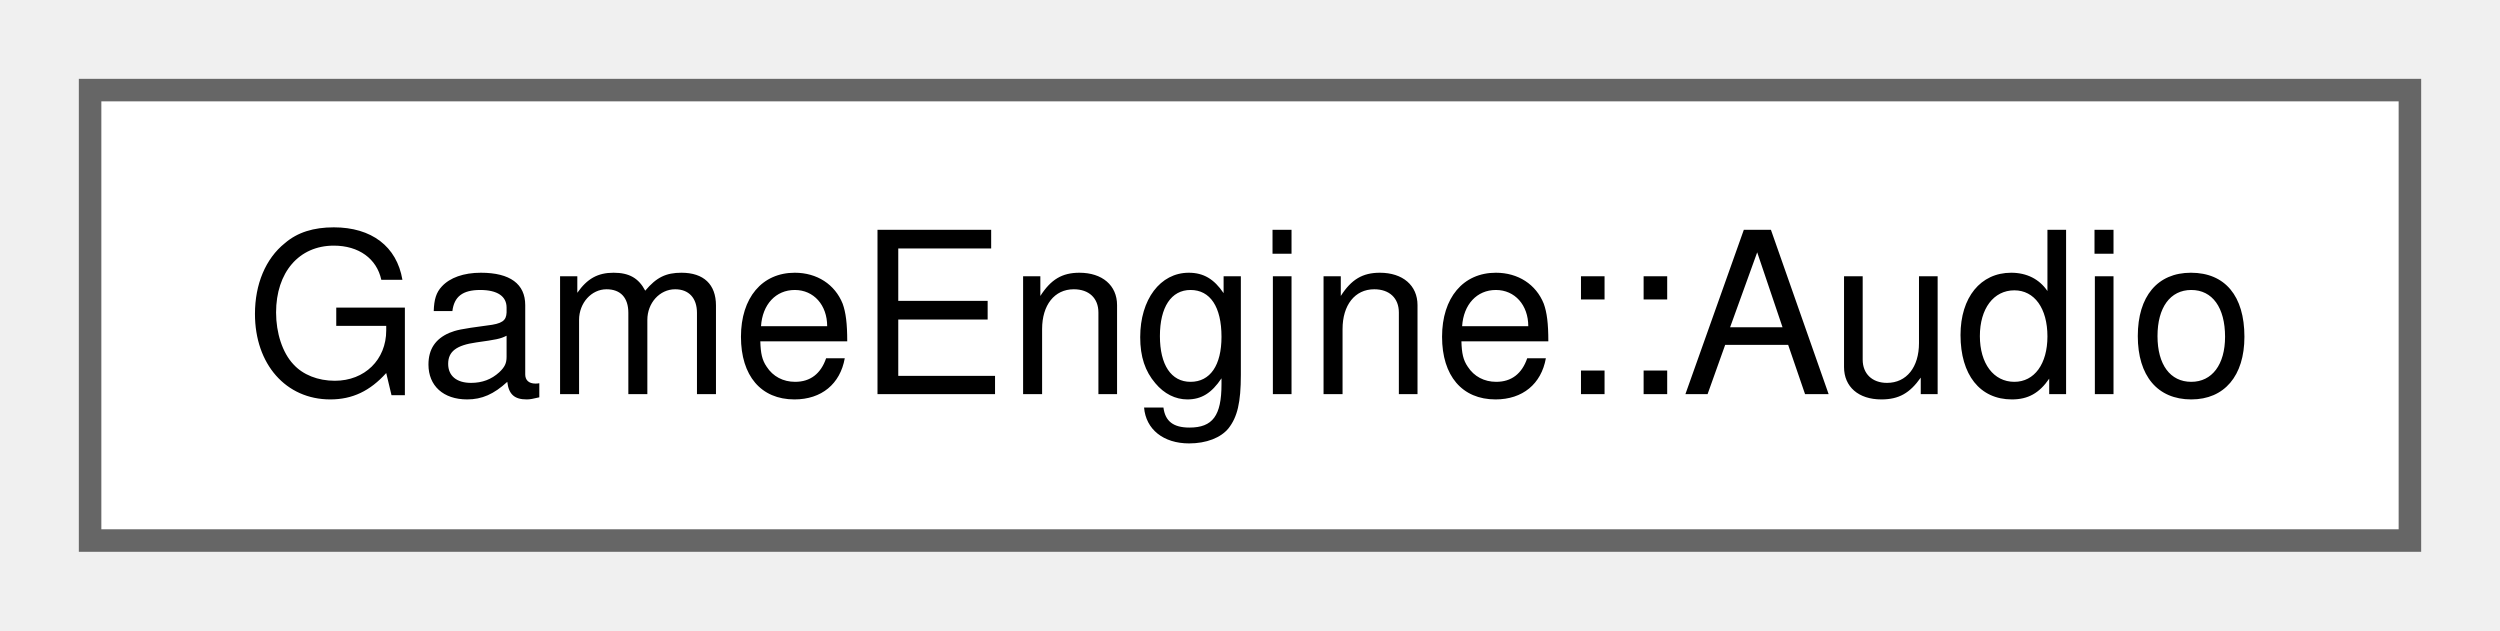
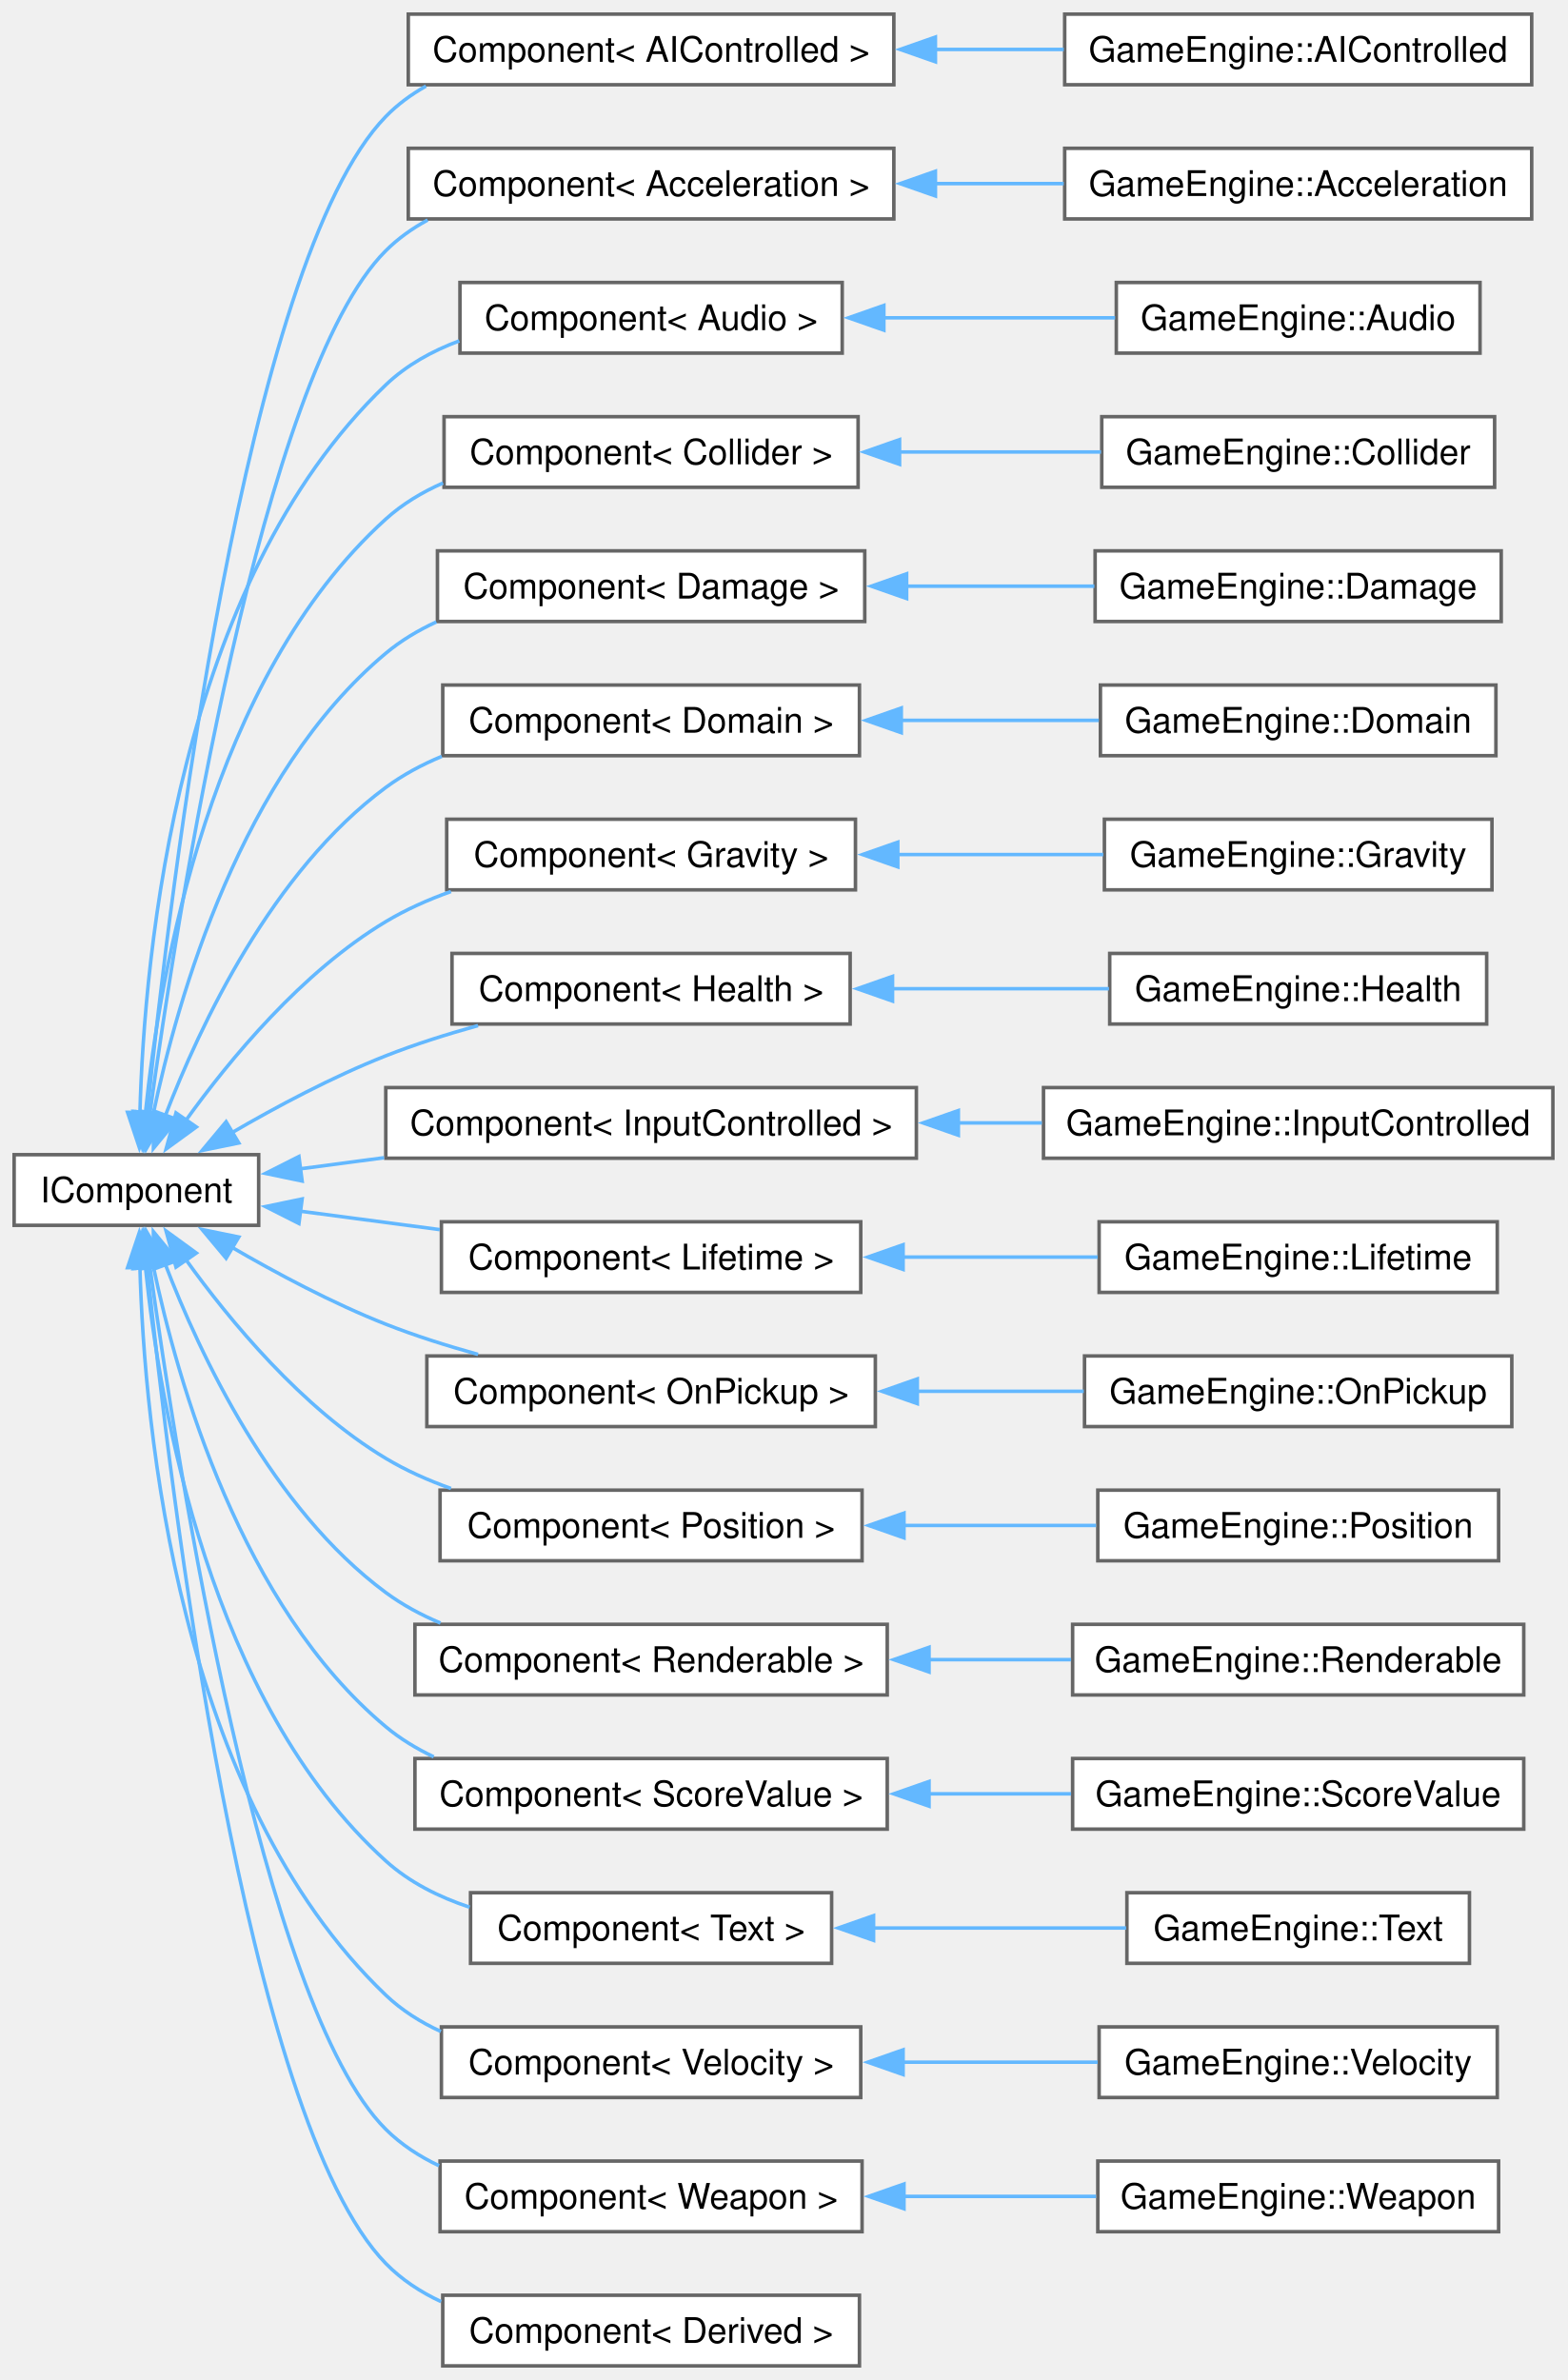
- <svg xmlns="http://www.w3.org/2000/svg" xmlns:xlink="http://www.w3.org/1999/xlink" width="111pt" height="28pt" viewBox="0.00 0.00 111.00 28.00">
-   <g id="graph0" class="graph" transform="scale(1 1) rotate(0) translate(4 24)">
+ <svg xmlns="http://www.w3.org/2000/svg" xmlns:xlink="http://www.w3.org/1999/xlink" width="444pt" height="674pt" viewBox="0.00 0.00 444.00 674.00">
+   <g id="graph0" class="graph" transform="scale(1 1) rotate(0) translate(4 670)">
    <g id="Node000000" class="node">
      <g id="a_Node000000">
+         <a xlink:href="classIComponent.html" target="_top" xlink:title="Interface de base pour tous les composants ECS.">
+           <polygon fill="white" stroke="#666666" points="69.25,-343 0,-343 0,-323 69.25,-323 69.25,-343" />
+           <text xml:space="preserve" text-anchor="middle" x="34.62" y="-329.5" font-family="Helvetica,sans-Serif" font-size="10.00">IComponent</text>
+         </a>
+       </g>
+     </g>
+     <g id="Node000001" class="node">
+       <g id="a_Node000001">
+         <a xlink:href="classComponent.html" target="_top" xlink:title=" ">
+           <polygon fill="white" stroke="#666666" points="249.12,-666 111.62,-666 111.62,-646 249.12,-646 249.12,-666" />
+           <text xml:space="preserve" text-anchor="middle" x="180.38" y="-652.5" font-family="Helvetica,sans-Serif" font-size="10.00">Component&lt; AIControlled &gt;</text>
+         </a>
+       </g>
+     </g>
+     <g id="edge1_Node000000_Node000001" class="edge">
+       <g id="a_edge1_Node000000_Node000001">
+         <a xlink:title=" ">
+           <path fill="none" stroke="#63b8ff" d="M37.67,-354.53C44.04,-416.96 65.48,-596.19 105.25,-637 108.59,-640.43 112.45,-643.26 116.63,-645.61" />
+           <polygon fill="#63b8ff" stroke="#63b8ff" points="41.19,-354.49 36.72,-344.88 34.22,-355.18 41.19,-354.49" />
+         </a>
+       </g>
+     </g>
+     <g id="Node000003" class="node">
+       <g id="a_Node000003">
+         <a xlink:href="classComponent.html" target="_top" xlink:title=" ">
+           <polygon fill="white" stroke="#666666" points="249.12,-628 111.62,-628 111.62,-608 249.12,-608 249.12,-628" />
+           <text xml:space="preserve" text-anchor="middle" x="180.38" y="-614.5" font-family="Helvetica,sans-Serif" font-size="10.00">Component&lt; Acceleration &gt;</text>
+         </a>
+       </g>
+     </g>
+     <g id="edge3_Node000000_Node000003" class="edge">
+       <g id="a_edge3_Node000000_Node000003">
+         <a xlink:title=" ">
+           <path fill="none" stroke="#63b8ff" d="M38.41,-354.41C46.25,-411.27 70.17,-564.1 105.25,-599 108.73,-602.47 112.76,-605.33 117.1,-607.69" />
+           <polygon fill="#63b8ff" stroke="#63b8ff" points="41.92,-354.19 37.12,-344.75 34.98,-355.13 41.92,-354.19" />
+         </a>
+       </g>
+     </g>
+     <g id="Node000005" class="node">
+       <g id="a_Node000005">
+         <a xlink:href="classComponent.html" target="_top" xlink:title=" ">
+           <polygon fill="white" stroke="#666666" points="234.5,-590 126.25,-590 126.25,-570 234.5,-570 234.5,-590" />
+           <text xml:space="preserve" text-anchor="middle" x="180.38" y="-576.5" font-family="Helvetica,sans-Serif" font-size="10.00">Component&lt; Audio &gt;</text>
+         </a>
+       </g>
+     </g>
+     <g id="edge5_Node000000_Node000005" class="edge">
+       <g id="a_edge5_Node000000_Node000005">
+         <a xlink:title=" ">
+           <path fill="none" stroke="#63b8ff" d="M35.62,-354.76C36.85,-400 46.3,-504.67 105.25,-561 111.11,-566.6 118.38,-570.61 126.07,-573.47" />
+           <polygon fill="#63b8ff" stroke="#63b8ff" points="39.12,-354.9 35.48,-344.95 32.12,-355 39.12,-354.9" />
+         </a>
+       </g>
+     </g>
+     <g id="Node000007" class="node">
+       <g id="a_Node000007">
+         <a xlink:href="classComponent.html" target="_top" xlink:title=" ">
+           <polygon fill="white" stroke="#666666" points="239,-552 121.75,-552 121.75,-532 239,-532 239,-552" />
+           <text xml:space="preserve" text-anchor="middle" x="180.38" y="-538.5" font-family="Helvetica,sans-Serif" font-size="10.00">Component&lt; Collider &gt;</text>
+         </a>
+       </g>
+     </g>
+     <g id="edge7_Node000000_Node000007" class="edge">
+       <g id="a_edge7_Node000000_Node000007">
+         <a xlink:title=" ">
+           <path fill="none" stroke="#63b8ff" d="M37.19,-354.89C41.24,-394.48 55.51,-478.02 105.25,-523 109.98,-527.28 115.54,-530.62 121.46,-533.22" />
+           <polygon fill="#63b8ff" stroke="#63b8ff" points="40.69,-354.65 36.33,-344.99 33.71,-355.26 40.69,-354.65" />
+         </a>
+       </g>
+     </g>
+     <g id="Node000009" class="node">
+       <g id="a_Node000009">
+         <a xlink:href="classComponent.html" target="_top" xlink:title=" ">
+           <polygon fill="white" stroke="#666666" points="240.88,-514 119.88,-514 119.88,-494 240.88,-494 240.88,-514" />
+           <text xml:space="preserve" text-anchor="middle" x="180.38" y="-500.5" font-family="Helvetica,sans-Serif" font-size="10.00">Component&lt; Damage &gt;</text>
+         </a>
+       </g>
+     </g>
+     <g id="edge9_Node000000_Node000009" class="edge">
+       <g id="a_edge9_Node000000_Node000009">
+         <a xlink:title=" ">
+           <path fill="none" stroke="#63b8ff" d="M39.37,-354.42C46.32,-387.52 64.37,-450.84 105.25,-485 109.53,-488.58 114.4,-491.49 119.56,-493.87" />
+           <polygon fill="#63b8ff" stroke="#63b8ff" points="42.85,-353.98 37.52,-344.83 35.98,-355.31 42.85,-353.98" />
+         </a>
+       </g>
+     </g>
+     <g id="Node000011" class="node">
+       <g id="a_Node000011">
+         <a xlink:href="classComponent.html" target="_top" xlink:title=" ">
+           <polygon fill="white" stroke="#666666" points="239.38,-476 121.38,-476 121.38,-456 239.38,-456 239.38,-476" />
+           <text xml:space="preserve" text-anchor="middle" x="180.38" y="-462.5" font-family="Helvetica,sans-Serif" font-size="10.00">Component&lt; Domain &gt;</text>
+         </a>
+       </g>
+     </g>
+     <g id="edge11_Node000000_Node000011" class="edge">
+       <g id="a_edge11_Node000000_Node000011">
+         <a xlink:title=" ">
+           <path fill="none" stroke="#63b8ff" d="M42.74,-353.85C52.64,-379.69 73.07,-423.21 105.25,-447 110.06,-450.55 115.46,-453.45 121.11,-455.8" />
+           <polygon fill="#63b8ff" stroke="#63b8ff" points="46.15,-352.98 39.44,-344.78 39.57,-355.37 46.15,-352.98" />
+         </a>
+       </g>
+     </g>
+     <g id="Node000013" class="node">
+       <g id="a_Node000013">
+         <a xlink:href="classComponent.html" target="_top" xlink:title=" ">
+           <polygon fill="white" stroke="#666666" points="238.25,-438 122.5,-438 122.5,-418 238.25,-418 238.25,-438" />
+           <text xml:space="preserve" text-anchor="middle" x="180.38" y="-424.5" font-family="Helvetica,sans-Serif" font-size="10.00">Component&lt; Gravity &gt;</text>
+         </a>
+       </g>
+     </g>
+     <g id="edge13_Node000000_Node000013" class="edge">
+       <g id="a_edge13_Node000000_Node000013">
+         <a xlink:title=" ">
+           <path fill="none" stroke="#63b8ff" d="M48.56,-352.61C61.05,-370 81.51,-394.77 105.25,-409 110.95,-412.42 117.25,-415.22 123.7,-417.53" />
+           <polygon fill="#63b8ff" stroke="#63b8ff" points="51.6,-350.85 43.03,-344.61 45.84,-354.83 51.6,-350.85" />
+         </a>
+       </g>
+     </g>
+     <g id="Node000015" class="node">
+       <g id="a_Node000015">
+         <a xlink:href="classComponent.html" target="_top" xlink:title=" ">
+           <polygon fill="white" stroke="#666666" points="236.75,-400 124,-400 124,-380 236.75,-380 236.75,-400" />
+           <text xml:space="preserve" text-anchor="middle" x="180.38" y="-386.5" font-family="Helvetica,sans-Serif" font-size="10.00">Component&lt; Health &gt;</text>
+         </a>
+       </g>
+     </g>
+     <g id="edge15_Node000000_Node000015" class="edge">
+       <g id="a_edge15_Node000000_Node000015">
+         <a xlink:title=" ">
+           <path fill="none" stroke="#63b8ff" d="M61.47,-349.11C74.27,-356.57 90.19,-365.07 105.25,-371 113.53,-374.26 122.56,-377.12 131.37,-379.56" />
+           <polygon fill="#63b8ff" stroke="#63b8ff" points="63.62,-346.32 53.24,-344.2 60.03,-352.33 63.62,-346.32" />
+         </a>
+       </g>
+     </g>
+     <g id="Node000017" class="node">
+       <g id="a_Node000017">
+         <a xlink:href="classComponent.html" target="_top" xlink:title=" ">
+           <polygon fill="white" stroke="#666666" points="255.5,-362 105.25,-362 105.25,-342 255.5,-342 255.5,-362" />
+           <text xml:space="preserve" text-anchor="middle" x="180.38" y="-348.5" font-family="Helvetica,sans-Serif" font-size="10.00">Component&lt; InputControlled &gt;</text>
+         </a>
+       </g>
+     </g>
+     <g id="edge17_Node000000_Node000017" class="edge">
+       <g id="a_edge17_Node000000_Node000017">
+         <a xlink:title=" ">
+           <path fill="none" stroke="#63b8ff" d="M80.87,-338.98C88.51,-339.99 96.61,-341.06 104.76,-342.14" />
+           <polygon fill="#63b8ff" stroke="#63b8ff" points="81.56,-335.54 71.19,-337.7 80.65,-342.48 81.56,-335.54" />
+         </a>
+       </g>
+     </g>
+     <g id="Node000019" class="node">
+       <g id="a_Node000019">
+         <a xlink:href="classComponent.html" target="_top" xlink:title=" ">
+           <polygon fill="white" stroke="#666666" points="239.75,-324 121,-324 121,-304 239.75,-304 239.75,-324" />
+           <text xml:space="preserve" text-anchor="middle" x="180.38" y="-310.5" font-family="Helvetica,sans-Serif" font-size="10.00">Component&lt; Lifetime &gt;</text>
+         </a>
+       </g>
+     </g>
+     <g id="edge19_Node000000_Node000019" class="edge">
+       <g id="a_edge19_Node000000_Node000019">
+         <a xlink:title=" ">
+           <path fill="none" stroke="#63b8ff" d="M80.84,-327.02C93.43,-325.36 107.29,-323.53 120.53,-321.78" />
+           <polygon fill="#63b8ff" stroke="#63b8ff" points="80.65,-323.52 71.19,-328.3 81.56,-330.46 80.65,-323.52" />
+         </a>
+       </g>
+     </g>
+     <g id="Node000021" class="node">
+       <g id="a_Node000021">
+         <a xlink:href="classComponent.html" target="_top" xlink:title=" ">
+           <polygon fill="white" stroke="#666666" points="243.88,-286 116.88,-286 116.88,-266 243.88,-266 243.88,-286" />
+           <text xml:space="preserve" text-anchor="middle" x="180.38" y="-272.5" font-family="Helvetica,sans-Serif" font-size="10.00">Component&lt; OnPickup &gt;</text>
+         </a>
+       </g>
+     </g>
+     <g id="edge21_Node000000_Node000021" class="edge">
+       <g id="a_edge21_Node000000_Node000021">
+         <a xlink:title=" ">
+           <path fill="none" stroke="#63b8ff" d="M61.47,-316.89C74.27,-309.43 90.19,-300.93 105.25,-295 113.53,-291.74 122.56,-288.88 131.37,-286.44" />
+           <polygon fill="#63b8ff" stroke="#63b8ff" points="60.03,-313.67 53.24,-321.8 63.62,-319.68 60.03,-313.67" />
+         </a>
+       </g>
+     </g>
+     <g id="Node000023" class="node">
+       <g id="a_Node000023">
+         <a xlink:href="classComponent.html" target="_top" xlink:title=" ">
+           <polygon fill="white" stroke="#666666" points="240.12,-248 120.62,-248 120.62,-228 240.12,-228 240.12,-248" />
+           <text xml:space="preserve" text-anchor="middle" x="180.38" y="-234.5" font-family="Helvetica,sans-Serif" font-size="10.00">Component&lt; Position &gt;</text>
+         </a>
+       </g>
+     </g>
+     <g id="edge23_Node000000_Node000023" class="edge">
+       <g id="a_edge23_Node000000_Node000023">
+         <a xlink:title=" ">
+           <path fill="none" stroke="#63b8ff" d="M48.56,-313.39C61.05,-296 81.51,-271.23 105.25,-257 110.95,-253.58 117.25,-250.78 123.7,-248.47" />
+           <polygon fill="#63b8ff" stroke="#63b8ff" points="45.84,-311.17 43.03,-321.39 51.6,-315.15 45.84,-311.17" />
+         </a>
+       </g>
+     </g>
+     <g id="Node000025" class="node">
+       <g id="a_Node000025">
+         <a xlink:href="classComponent.html" target="_top" xlink:title=" ">
+           <polygon fill="white" stroke="#666666" points="247.25,-210 113.5,-210 113.5,-190 247.25,-190 247.25,-210" />
+           <text xml:space="preserve" text-anchor="middle" x="180.38" y="-196.5" font-family="Helvetica,sans-Serif" font-size="10.00">Component&lt; Renderable &gt;</text>
+         </a>
+       </g>
+     </g>
+     <g id="edge25_Node000000_Node000025" class="edge">
+       <g id="a_edge25_Node000000_Node000025">
+         <a xlink:title=" ">
+           <path fill="none" stroke="#63b8ff" d="M42.74,-312.15C52.64,-286.31 73.07,-242.79 105.25,-219 109.95,-215.52 115.22,-212.68 120.74,-210.36" />
+           <polygon fill="#63b8ff" stroke="#63b8ff" points="39.57,-310.63 39.44,-321.22 46.15,-313.02 39.57,-310.63" />
+         </a>
+       </g>
+     </g>
+     <g id="Node000027" class="node">
+       <g id="a_Node000027">
+         <a xlink:href="classComponent.html" target="_top" xlink:title=" ">
+           <polygon fill="white" stroke="#666666" points="247.25,-172 113.5,-172 113.5,-152 247.25,-152 247.25,-172" />
+           <text xml:space="preserve" text-anchor="middle" x="180.38" y="-158.5" font-family="Helvetica,sans-Serif" font-size="10.00">Component&lt; ScoreValue &gt;</text>
+         </a>
+       </g>
+     </g>
+     <g id="edge27_Node000000_Node000027" class="edge">
+       <g id="a_edge27_Node000000_Node000027">
+         <a xlink:title=" ">
+           <path fill="none" stroke="#63b8ff" d="M39.37,-311.58C46.32,-278.48 64.37,-215.16 105.25,-181 109.33,-177.59 113.94,-174.79 118.82,-172.48" />
+           <polygon fill="#63b8ff" stroke="#63b8ff" points="35.98,-310.69 37.52,-321.17 42.85,-312.02 35.98,-310.69" />
+         </a>
+       </g>
+     </g>
+     <g id="Node000029" class="node">
+       <g id="a_Node000029">
+         <a xlink:href="classComponent.html" target="_top" xlink:title=" ">
+           <polygon fill="white" stroke="#666666" points="231.5,-134 129.25,-134 129.25,-114 231.5,-114 231.5,-134" />
+           <text xml:space="preserve" text-anchor="middle" x="180.38" y="-120.5" font-family="Helvetica,sans-Serif" font-size="10.00">Component&lt; Text &gt;</text>
+         </a>
+       </g>
+     </g>
+     <g id="edge29_Node000000_Node000029" class="edge">
+       <g id="a_edge29_Node000000_Node000029">
+         <a xlink:title=" ">
+           <path fill="none" stroke="#63b8ff" d="M37.19,-311.11C41.24,-271.52 55.51,-187.98 105.25,-143 111.95,-136.94 120.32,-132.76 129,-129.89" />
+           <polygon fill="#63b8ff" stroke="#63b8ff" points="33.71,-310.74 36.33,-321.01 40.69,-311.35 33.71,-310.74" />
+         </a>
+       </g>
+     </g>
+     <g id="Node000031" class="node">
+       <g id="a_Node000031">
+         <a xlink:href="classComponent.html" target="_top" xlink:title=" ">
+           <polygon fill="white" stroke="#666666" points="239.75,-96 121,-96 121,-76 239.75,-76 239.75,-96" />
+           <text xml:space="preserve" text-anchor="middle" x="180.38" y="-82.5" font-family="Helvetica,sans-Serif" font-size="10.00">Component&lt; Velocity &gt;</text>
+         </a>
+       </g>
+     </g>
+     <g id="edge31_Node000000_Node000031" class="edge">
+       <g id="a_edge31_Node000000_Node000031">
+         <a xlink:title=" ">
+           <path fill="none" stroke="#63b8ff" d="M35.62,-311.24C36.85,-266 46.3,-161.33 105.25,-105 109.76,-100.69 115.12,-97.32 120.85,-94.69" />
+           <polygon fill="#63b8ff" stroke="#63b8ff" points="32.12,-311 35.48,-321.05 39.12,-311.1 32.12,-311" />
+         </a>
+       </g>
+     </g>
+     <g id="Node000033" class="node">
+       <g id="a_Node000033">
+         <a xlink:href="classComponent.html" target="_top" xlink:title=" ">
+           <polygon fill="white" stroke="#666666" points="240.12,-58 120.62,-58 120.62,-38 240.12,-38 240.12,-58" />
+           <text xml:space="preserve" text-anchor="middle" x="180.38" y="-44.5" font-family="Helvetica,sans-Serif" font-size="10.00">Component&lt; Weapon &gt;</text>
+         </a>
+       </g>
+     </g>
+     <g id="edge33_Node000000_Node000033" class="edge">
+       <g id="a_edge33_Node000000_Node000033">
+         <a xlink:title=" ">
+           <path fill="none" stroke="#63b8ff" d="M38.41,-311.59C46.25,-254.73 70.17,-101.9 105.25,-67 109.58,-62.69 114.75,-59.32 120.32,-56.68" />
+           <polygon fill="#63b8ff" stroke="#63b8ff" points="34.98,-310.87 37.12,-321.25 41.92,-311.81 34.98,-310.87" />
+         </a>
+       </g>
+     </g>
+     <g id="Node000035" class="node">
+       <g id="a_Node000035">
+         <a xlink:href="classComponent.html" target="_top" xlink:title="Classe de base CRTP pour les composants concrets.">
+           <polygon fill="white" stroke="#666666" points="239.38,-20 121.38,-20 121.38,0 239.38,0 239.38,-20" />
+           <text xml:space="preserve" text-anchor="middle" x="180.38" y="-6.5" font-family="Helvetica,sans-Serif" font-size="10.00">Component&lt; Derived &gt;</text>
+         </a>
+       </g>
+     </g>
+     <g id="edge35_Node000000_Node000035" class="edge">
+       <g id="a_edge35_Node000000_Node000035">
+         <a xlink:title=" ">
+           <path fill="none" stroke="#63b8ff" d="M37.67,-311.47C44.04,-249.04 65.48,-69.81 105.25,-29 109.7,-24.43 115.09,-20.91 120.9,-18.2" />
+           <polygon fill="#63b8ff" stroke="#63b8ff" points="34.22,-310.82 36.72,-321.12 41.19,-311.51 34.22,-310.82" />
+         </a>
+       </g>
+     </g>
+     <g id="Node000002" class="node">
+       <g id="a_Node000002">
+         <a xlink:href="structGameEngine_1_1AIControlled.html" target="_top" xlink:title=" ">
+           <polygon fill="white" stroke="#666666" points="429.75,-666 297.5,-666 297.5,-646 429.75,-646 429.75,-666" />
+           <text xml:space="preserve" text-anchor="middle" x="363.62" y="-652.5" font-family="Helvetica,sans-Serif" font-size="10.00">GameEngine::AIControlled</text>
+         </a>
+       </g>
+     </g>
+     <g id="edge2_Node000001_Node000002" class="edge">
+       <g id="a_edge2_Node000001_Node000002">
+         <a xlink:title=" ">
+           <path fill="none" stroke="#63b8ff" d="M260.53,-656C272.79,-656 285.33,-656 297.24,-656" />
+           <polygon fill="#63b8ff" stroke="#63b8ff" points="260.9,-652.5 250.9,-656 260.89,-659.5 260.9,-652.5" />
+         </a>
+       </g>
+     </g>
+     <g id="Node000004" class="node">
+       <g id="a_Node000004">
+         <a xlink:href="structGameEngine_1_1Acceleration.html" target="_top" xlink:title="Component representing force applied to an entity's velocity.">
+           <polygon fill="white" stroke="#666666" points="429.75,-628 297.5,-628 297.5,-608 429.75,-608 429.75,-628" />
+           <text xml:space="preserve" text-anchor="middle" x="363.62" y="-614.5" font-family="Helvetica,sans-Serif" font-size="10.00">GameEngine::Acceleration</text>
+         </a>
+       </g>
+     </g>
+     <g id="edge4_Node000003_Node000004" class="edge">
+       <g id="a_edge4_Node000003_Node000004">
+         <a xlink:title=" ">
+           <path fill="none" stroke="#63b8ff" d="M260.53,-618C272.79,-618 285.33,-618 297.24,-618" />
+           <polygon fill="#63b8ff" stroke="#63b8ff" points="260.9,-614.5 250.9,-618 260.89,-621.5 260.9,-614.5" />
+         </a>
+       </g>
+     </g>
+     <g id="Node000006" class="node">
+       <g id="a_Node000006">
        <a xlink:href="structGameEngine_1_1Audio.html" target="_top" xlink:title=" ">
-           <polygon fill="white" stroke="#666666" points="103,-20 0,-20 0,0 103,0 103,-20" />
-           <text xml:space="preserve" text-anchor="middle" x="51.5" y="-6.5" font-family="Helvetica,sans-Serif" font-size="10.00">GameEngine::Audio</text>
+           <polygon fill="white" stroke="#666666" points="415.12,-590 312.12,-590 312.12,-570 415.12,-570 415.12,-590" />
+           <text xml:space="preserve" text-anchor="middle" x="363.62" y="-576.5" font-family="Helvetica,sans-Serif" font-size="10.00">GameEngine::Audio</text>
+         </a>
+       </g>
+     </g>
+     <g id="edge6_Node000005_Node000006" class="edge">
+       <g id="a_edge6_Node000005_Node000006">
+         <a xlink:title=" ">
+           <path fill="none" stroke="#63b8ff" d="M246.17,-580C267.73,-580 291.43,-580 311.78,-580" />
+           <polygon fill="#63b8ff" stroke="#63b8ff" points="246.29,-576.5 236.29,-580 246.29,-583.5 246.29,-576.5" />
+         </a>
+       </g>
+     </g>
+     <g id="Node000008" class="node">
+       <g id="a_Node000008">
+         <a xlink:href="structGameEngine_1_1Collider.html" target="_top" xlink:title="Component defining collision boundaries and interaction rules.">
+           <polygon fill="white" stroke="#666666" points="419.25,-552 308,-552 308,-532 419.25,-532 419.25,-552" />
+           <text xml:space="preserve" text-anchor="middle" x="363.62" y="-538.5" font-family="Helvetica,sans-Serif" font-size="10.00">GameEngine::Collider</text>
+         </a>
+       </g>
+     </g>
+     <g id="edge8_Node000007_Node000008" class="edge">
+       <g id="a_edge8_Node000007_Node000008">
+         <a xlink:title=" ">
+           <path fill="none" stroke="#63b8ff" d="M250.51,-542C269.47,-542 289.76,-542 307.79,-542" />
+           <polygon fill="#63b8ff" stroke="#63b8ff" points="250.74,-538.5 240.74,-542 250.74,-545.5 250.74,-538.5" />
+         </a>
+       </g>
+     </g>
+     <g id="Node000010" class="node">
+       <g id="a_Node000010">
+         <a xlink:href="structGameEngine_1_1Damage.html" target="_top" xlink:title="Component representing the amount of damage an entity inflicts.">
+           <polygon fill="white" stroke="#666666" points="421.12,-514 306.12,-514 306.12,-494 421.12,-494 421.12,-514" />
+           <text xml:space="preserve" text-anchor="middle" x="363.62" y="-500.5" font-family="Helvetica,sans-Serif" font-size="10.00">GameEngine::Damage</text>
+         </a>
+       </g>
+     </g>
+     <g id="edge10_Node000009_Node000010" class="edge">
+       <g id="a_edge10_Node000009_Node000010">
+         <a xlink:title=" ">
+           <path fill="none" stroke="#63b8ff" d="M252.66,-504C270.34,-504 289.04,-504 305.91,-504" />
+           <polygon fill="#63b8ff" stroke="#63b8ff" points="252.74,-500.5 242.74,-504 252.74,-507.5 252.74,-500.5" />
+         </a>
+       </g>
+     </g>
+     <g id="Node000012" class="node">
+       <g id="a_Node000012">
+         <a xlink:href="structGameEngine_1_1Domain.html" target="_top" xlink:title="Component defining a rectangular boundary constraint for entity movement.">
+           <polygon fill="white" stroke="#666666" points="419.62,-476 307.62,-476 307.62,-456 419.62,-456 419.62,-476" />
+           <text xml:space="preserve" text-anchor="middle" x="363.62" y="-462.5" font-family="Helvetica,sans-Serif" font-size="10.00">GameEngine::Domain</text>
+         </a>
+       </g>
+     </g>
+     <g id="edge12_Node000011_Node000012" class="edge">
+       <g id="a_edge12_Node000011_Node000012">
+         <a xlink:title=" ">
+           <path fill="none" stroke="#63b8ff" d="M251.09,-466C269.66,-466 289.47,-466 307.16,-466" />
+           <polygon fill="#63b8ff" stroke="#63b8ff" points="251.23,-462.5 241.23,-466 251.23,-469.5 251.23,-462.5" />
+         </a>
+       </g>
+     </g>
+     <g id="Node000014" class="node">
+       <g id="a_Node000014">
+         <a xlink:href="structGameEngine_1_1Gravity.html" target="_top" xlink:title="Component representing gravitational force applied to an entity.">
+           <polygon fill="white" stroke="#666666" points="418.5,-438 308.75,-438 308.75,-418 418.5,-418 418.5,-438" />
+           <text xml:space="preserve" text-anchor="middle" x="363.62" y="-424.5" font-family="Helvetica,sans-Serif" font-size="10.00">GameEngine::Gravity</text>
+         </a>
+       </g>
+     </g>
+     <g id="edge14_Node000013_Node000014" class="edge">
+       <g id="a_edge14_Node000013_Node000014">
+         <a xlink:title=" ">
+           <path fill="none" stroke="#63b8ff" d="M250.19,-428C269.46,-428 290.13,-428 308.43,-428" />
+           <polygon fill="#63b8ff" stroke="#63b8ff" points="250.24,-424.5 240.24,-428 250.24,-431.5 250.24,-424.5" />
+         </a>
+       </g>
+     </g>
+     <g id="Node000016" class="node">
+       <g id="a_Node000016">
+         <a xlink:href="structGameEngine_1_1Health.html" target="_top" xlink:title="Component representing an entity's health points and maximum capacity.">
+           <polygon fill="white" stroke="#666666" points="417,-400 310.25,-400 310.25,-380 417,-380 417,-400" />
+           <text xml:space="preserve" text-anchor="middle" x="363.62" y="-386.5" font-family="Helvetica,sans-Serif" font-size="10.00">GameEngine::Health</text>
+         </a>
+       </g>
+     </g>
+     <g id="edge16_Node000015_Node000016" class="edge">
+       <g id="a_edge16_Node000015_Node000016">
+         <a xlink:title=" ">
+           <path fill="none" stroke="#63b8ff" d="M248.62,-390C268.91,-390 290.86,-390 310.05,-390" />
+           <polygon fill="#63b8ff" stroke="#63b8ff" points="248.75,-386.5 238.75,-390 248.75,-393.5 248.75,-386.5" />
+         </a>
+       </g>
+     </g>
+     <g id="Node000018" class="node">
+       <g id="a_Node000018">
+         <a xlink:href="structGameEngine_1_1InputControlled.html" target="_top" xlink:title="Component marking entities as controllable by player input.">
+           <polygon fill="white" stroke="#666666" points="435.75,-362 291.5,-362 291.5,-342 435.75,-342 435.75,-362" />
+           <text xml:space="preserve" text-anchor="middle" x="363.62" y="-348.5" font-family="Helvetica,sans-Serif" font-size="10.00">GameEngine::InputControlled</text>
+         </a>
+       </g>
+     </g>
+     <g id="edge18_Node000017_Node000018" class="edge">
+       <g id="a_edge18_Node000017_Node000018">
+         <a xlink:title=" ">
+           <path fill="none" stroke="#63b8ff" d="M267.13,-352C275.13,-352 283.18,-352 291.04,-352" />
+           <polygon fill="#63b8ff" stroke="#63b8ff" points="267.39,-348.5 257.39,-352 267.39,-355.5 267.39,-348.5" />
+         </a>
+       </g>
+     </g>
+     <g id="Node000020" class="node">
+       <g id="a_Node000020">
+         <a xlink:href="structGameEngine_1_1Lifetime.html" target="_top" xlink:title="Component for entities with limited lifespan.">
+           <polygon fill="white" stroke="#666666" points="420,-324 307.25,-324 307.25,-304 420,-304 420,-324" />
+           <text xml:space="preserve" text-anchor="middle" x="363.62" y="-310.5" font-family="Helvetica,sans-Serif" font-size="10.00">GameEngine::Lifetime</text>
+         </a>
+       </g>
+     </g>
+     <g id="edge20_Node000019_Node000020" class="edge">
+       <g id="a_edge20_Node000019_Node000020">
+         <a xlink:title=" ">
+           <path fill="none" stroke="#63b8ff" d="M251.73,-314C270,-314 289.43,-314 306.85,-314" />
+           <polygon fill="#63b8ff" stroke="#63b8ff" points="251.74,-310.5 241.74,-314 251.74,-317.5 251.74,-310.5" />
+         </a>
+       </g>
+     </g>
+     <g id="Node000022" class="node">
+       <g id="a_Node000022">
+         <a xlink:href="structGameEngine_1_1OnPickup.html" target="_top" xlink:title=" ">
+           <polygon fill="white" stroke="#666666" points="424.12,-286 303.12,-286 303.12,-266 424.12,-266 424.12,-286" />
+           <text xml:space="preserve" text-anchor="middle" x="363.62" y="-272.5" font-family="Helvetica,sans-Serif" font-size="10.00">GameEngine::OnPickup</text>
+         </a>
+       </g>
+     </g>
+     <g id="edge22_Node000021_Node000022" class="edge">
+       <g id="a_edge22_Node000021_Node000022">
+         <a xlink:title=" ">
+           <path fill="none" stroke="#63b8ff" d="M255.58,-276C271.33,-276 287.77,-276 302.9,-276" />
+           <polygon fill="#63b8ff" stroke="#63b8ff" points="255.77,-272.5 245.77,-276 255.77,-279.5 255.77,-272.5" />
+         </a>
+       </g>
+     </g>
+     <g id="Node000024" class="node">
+       <g id="a_Node000024">
+         <a xlink:href="structGameEngine_1_1Position.html" target="_top" xlink:title="Component representing an entity's 2D location in world space.">
+           <polygon fill="white" stroke="#666666" points="420.38,-248 306.88,-248 306.88,-228 420.38,-228 420.38,-248" />
+           <text xml:space="preserve" text-anchor="middle" x="363.62" y="-234.5" font-family="Helvetica,sans-Serif" font-size="10.00">GameEngine::Position</text>
+         </a>
+       </g>
+     </g>
+     <g id="edge24_Node000023_Node000024" class="edge">
+       <g id="a_edge24_Node000023_Node000024">
+         <a xlink:title=" ">
+           <path fill="none" stroke="#63b8ff" d="M251.85,-238C269.93,-238 289.13,-238 306.38,-238" />
+           <polygon fill="#63b8ff" stroke="#63b8ff" points="251.99,-234.5 241.99,-238 251.99,-241.5 251.99,-234.5" />
+         </a>
+       </g>
+     </g>
+     <g id="Node000026" class="node">
+       <g id="a_Node000026">
+         <a xlink:href="structGameEngine_1_1Renderable.html" target="_top" xlink:title="Component containing all data necessary for sprite rendering and animation.">
+           <polygon fill="white" stroke="#666666" points="427.5,-210 299.75,-210 299.75,-190 427.5,-190 427.5,-210" />
+           <text xml:space="preserve" text-anchor="middle" x="363.62" y="-196.5" font-family="Helvetica,sans-Serif" font-size="10.00">GameEngine::Renderable</text>
+         </a>
+       </g>
+     </g>
+     <g id="edge26_Node000025_Node000026" class="edge">
+       <g id="a_edge26_Node000025_Node000026">
+         <a xlink:title=" ">
+           <path fill="none" stroke="#63b8ff" d="M258.81,-200C272.33,-200 286.24,-200 299.32,-200" />
+           <polygon fill="#63b8ff" stroke="#63b8ff" points="259.09,-196.5 249.09,-200 259.09,-203.5 259.09,-196.5" />
+         </a>
+       </g>
+     </g>
+     <g id="Node000028" class="node">
+       <g id="a_Node000028">
+         <a xlink:href="structGameEngine_1_1ScoreValue.html" target="_top" xlink:title=" ">
+           <polygon fill="white" stroke="#666666" points="427.5,-172 299.75,-172 299.75,-152 427.5,-152 427.5,-172" />
+           <text xml:space="preserve" text-anchor="middle" x="363.62" y="-158.5" font-family="Helvetica,sans-Serif" font-size="10.00">GameEngine::ScoreValue</text>
+         </a>
+       </g>
+     </g>
+     <g id="edge28_Node000027_Node000028" class="edge">
+       <g id="a_edge28_Node000027_Node000028">
+         <a xlink:title=" ">
+           <path fill="none" stroke="#63b8ff" d="M258.81,-162C272.33,-162 286.24,-162 299.32,-162" />
+           <polygon fill="#63b8ff" stroke="#63b8ff" points="259.09,-158.5 249.09,-162 259.09,-165.5 259.09,-158.5" />
+         </a>
+       </g>
+     </g>
+     <g id="Node000030" class="node">
+       <g id="a_Node000030">
+         <a xlink:href="structGameEngine_1_1Text.html" target="_top" xlink:title=" ">
+           <polygon fill="white" stroke="#666666" points="412.12,-134 315.12,-134 315.12,-114 412.12,-114 412.12,-134" />
+           <text xml:space="preserve" text-anchor="middle" x="363.62" y="-120.5" font-family="Helvetica,sans-Serif" font-size="10.00">GameEngine::Text</text>
+         </a>
+       </g>
+     </g>
+     <g id="edge30_Node000029_Node000030" class="edge">
+       <g id="a_edge30_Node000029_Node000030">
+         <a xlink:title=" ">
+           <path fill="none" stroke="#63b8ff" d="M243.12,-124C266.58,-124 292.93,-124 314.9,-124" />
+           <polygon fill="#63b8ff" stroke="#63b8ff" points="243.38,-120.5 233.38,-124 243.38,-127.5 243.38,-120.5" />
+         </a>
+       </g>
+     </g>
+     <g id="Node000032" class="node">
+       <g id="a_Node000032">
+         <a xlink:href="structGameEngine_1_1Velocity.html" target="_top" xlink:title="Component representing an entity's movement speed with maximum constraints.">
+           <polygon fill="white" stroke="#666666" points="420,-96 307.25,-96 307.25,-76 420,-76 420,-96" />
+           <text xml:space="preserve" text-anchor="middle" x="363.62" y="-82.5" font-family="Helvetica,sans-Serif" font-size="10.00">GameEngine::Velocity</text>
+         </a>
+       </g>
+     </g>
+     <g id="edge32_Node000031_Node000032" class="edge">
+       <g id="a_edge32_Node000031_Node000032">
+         <a xlink:title=" ">
+           <path fill="none" stroke="#63b8ff" d="M251.73,-86C270,-86 289.43,-86 306.85,-86" />
+           <polygon fill="#63b8ff" stroke="#63b8ff" points="251.74,-82.5 241.74,-86 251.74,-89.5 251.74,-82.5" />
+         </a>
+       </g>
+     </g>
+     <g id="Node000034" class="node">
+       <g id="a_Node000034">
+         <a xlink:href="structGameEngine_1_1Weapon.html" target="_top" xlink:title=" ">
+           <polygon fill="white" stroke="#666666" points="420.38,-58 306.88,-58 306.88,-38 420.38,-38 420.38,-58" />
+           <text xml:space="preserve" text-anchor="middle" x="363.62" y="-44.5" font-family="Helvetica,sans-Serif" font-size="10.00">GameEngine::Weapon</text>
+         </a>
+       </g>
+     </g>
+     <g id="edge34_Node000033_Node000034" class="edge">
+       <g id="a_edge34_Node000033_Node000034">
+         <a xlink:title=" ">
+           <path fill="none" stroke="#63b8ff" d="M251.85,-48C269.93,-48 289.13,-48 306.38,-48" />
+           <polygon fill="#63b8ff" stroke="#63b8ff" points="251.99,-44.5 241.99,-48 251.99,-51.5 251.99,-44.5" />
        </a>
      </g>
    </g>
  </g>
</svg>
